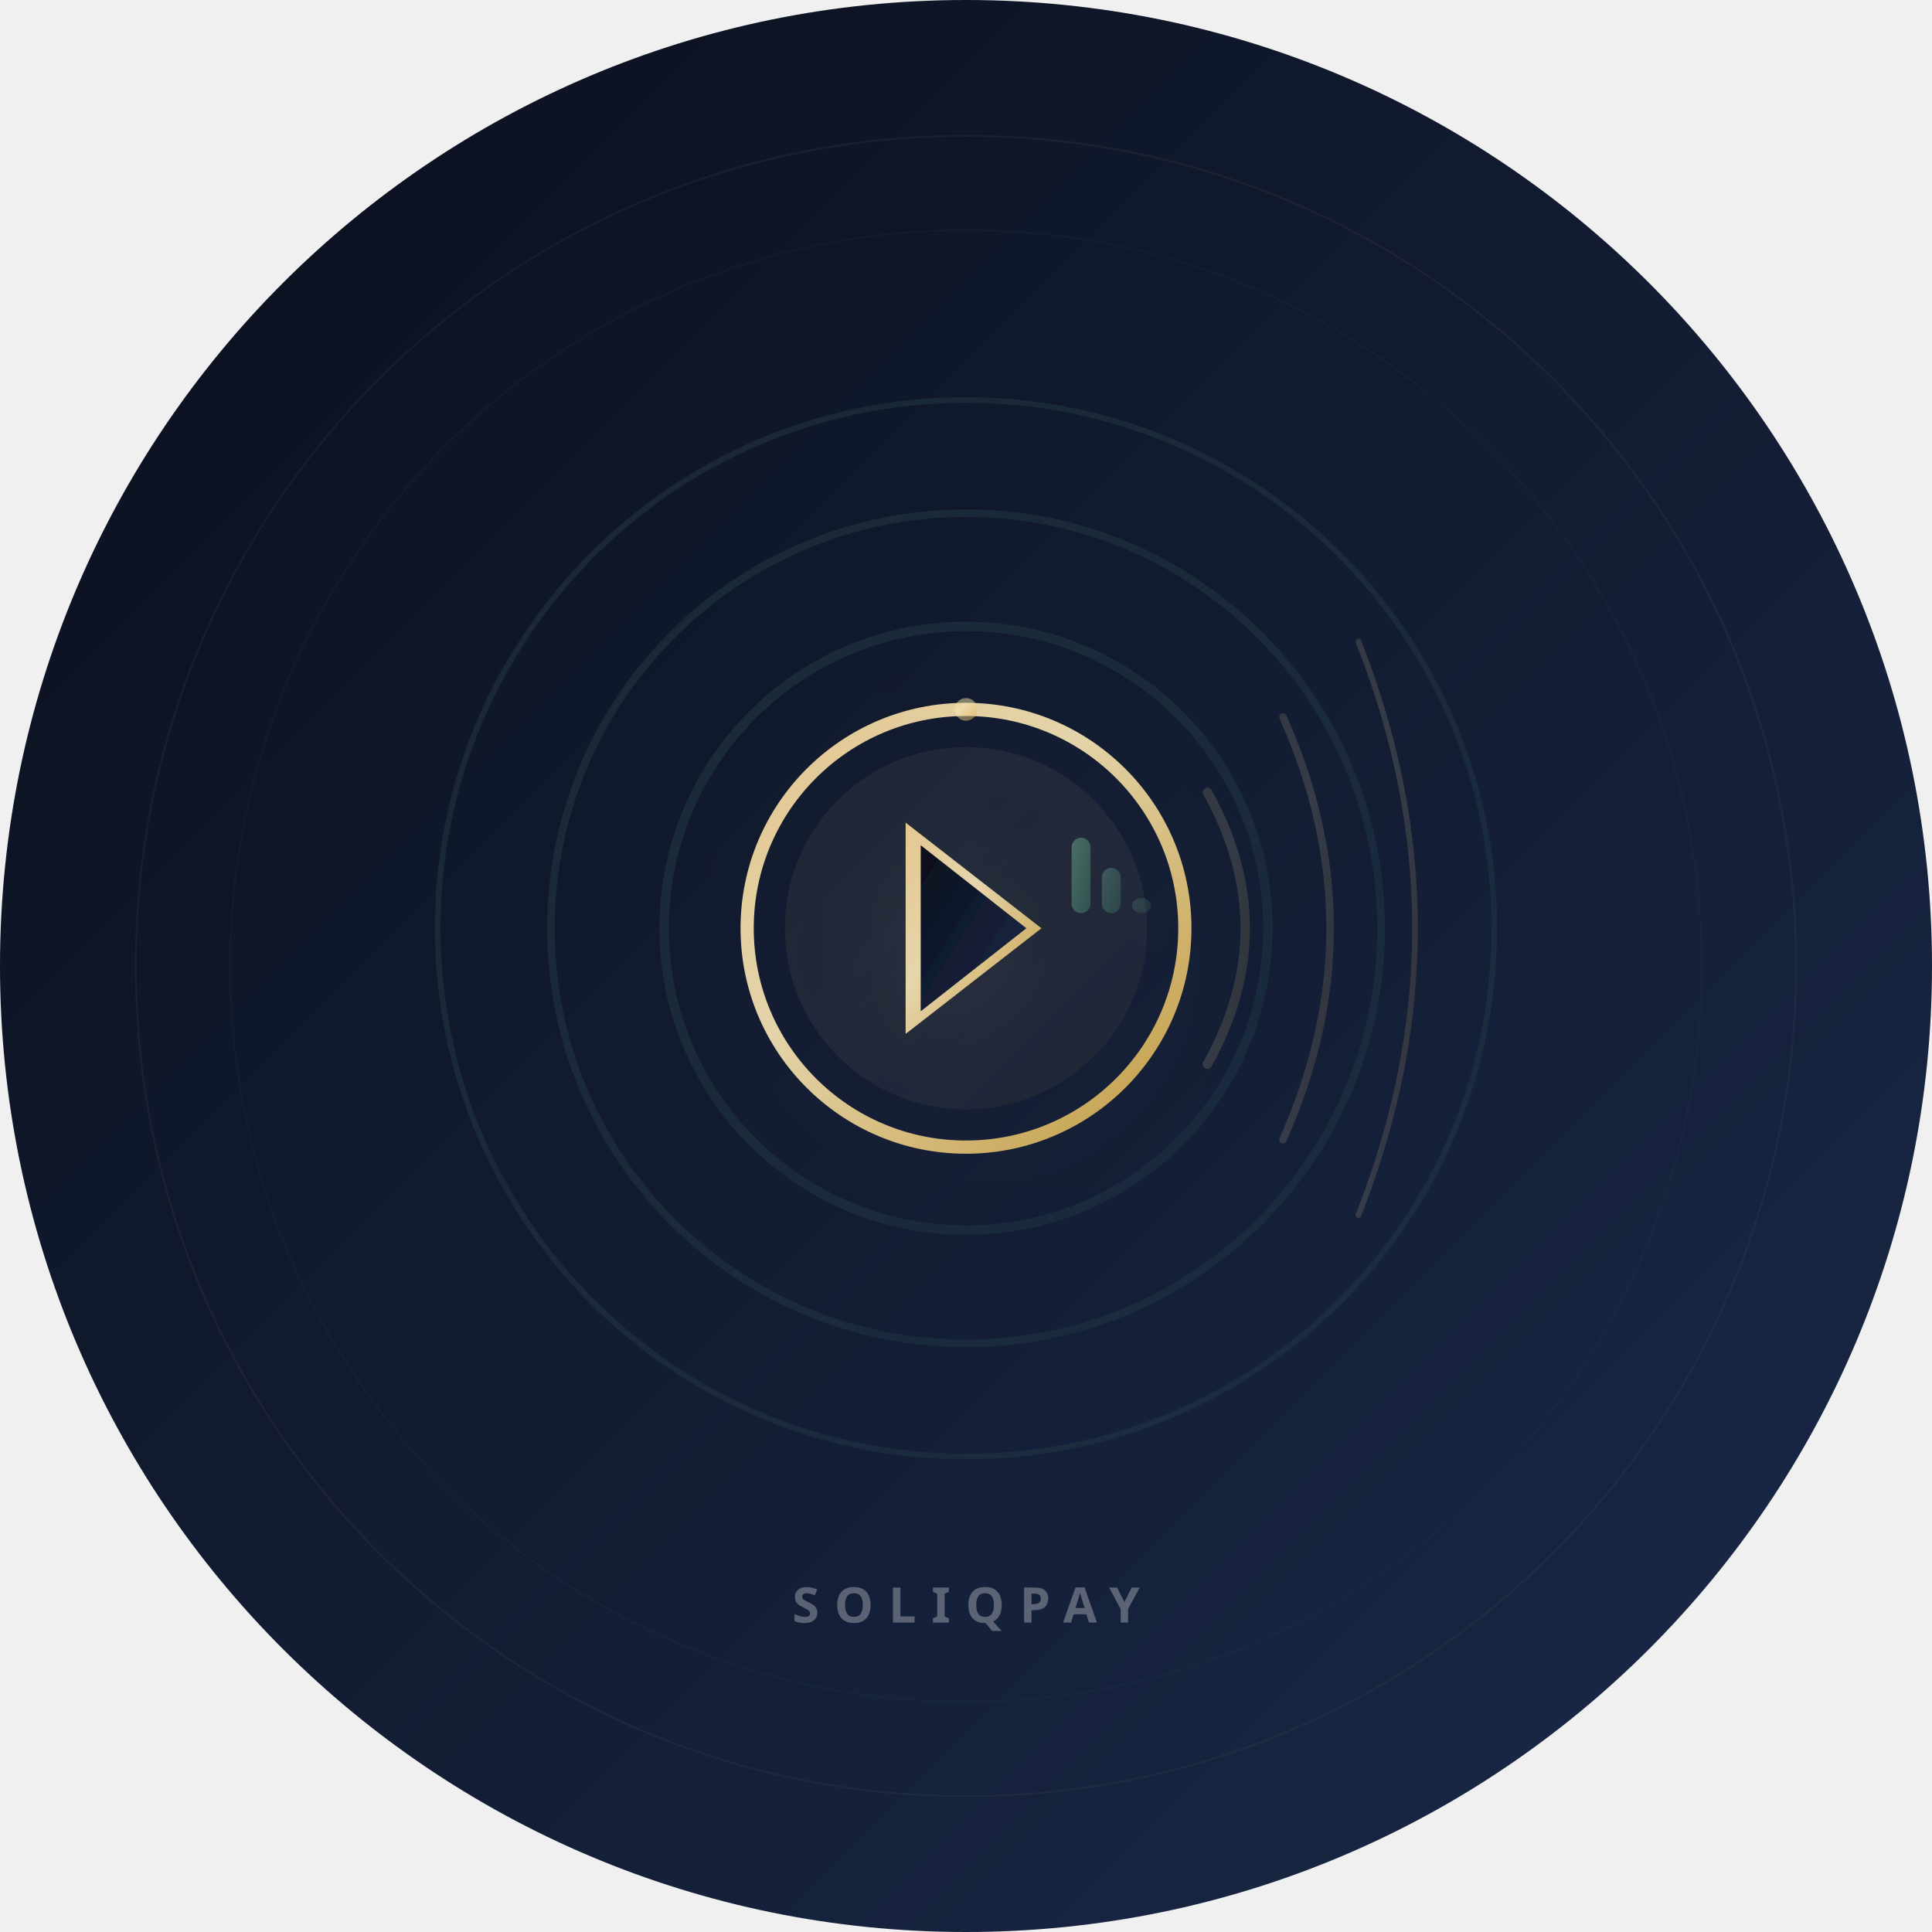
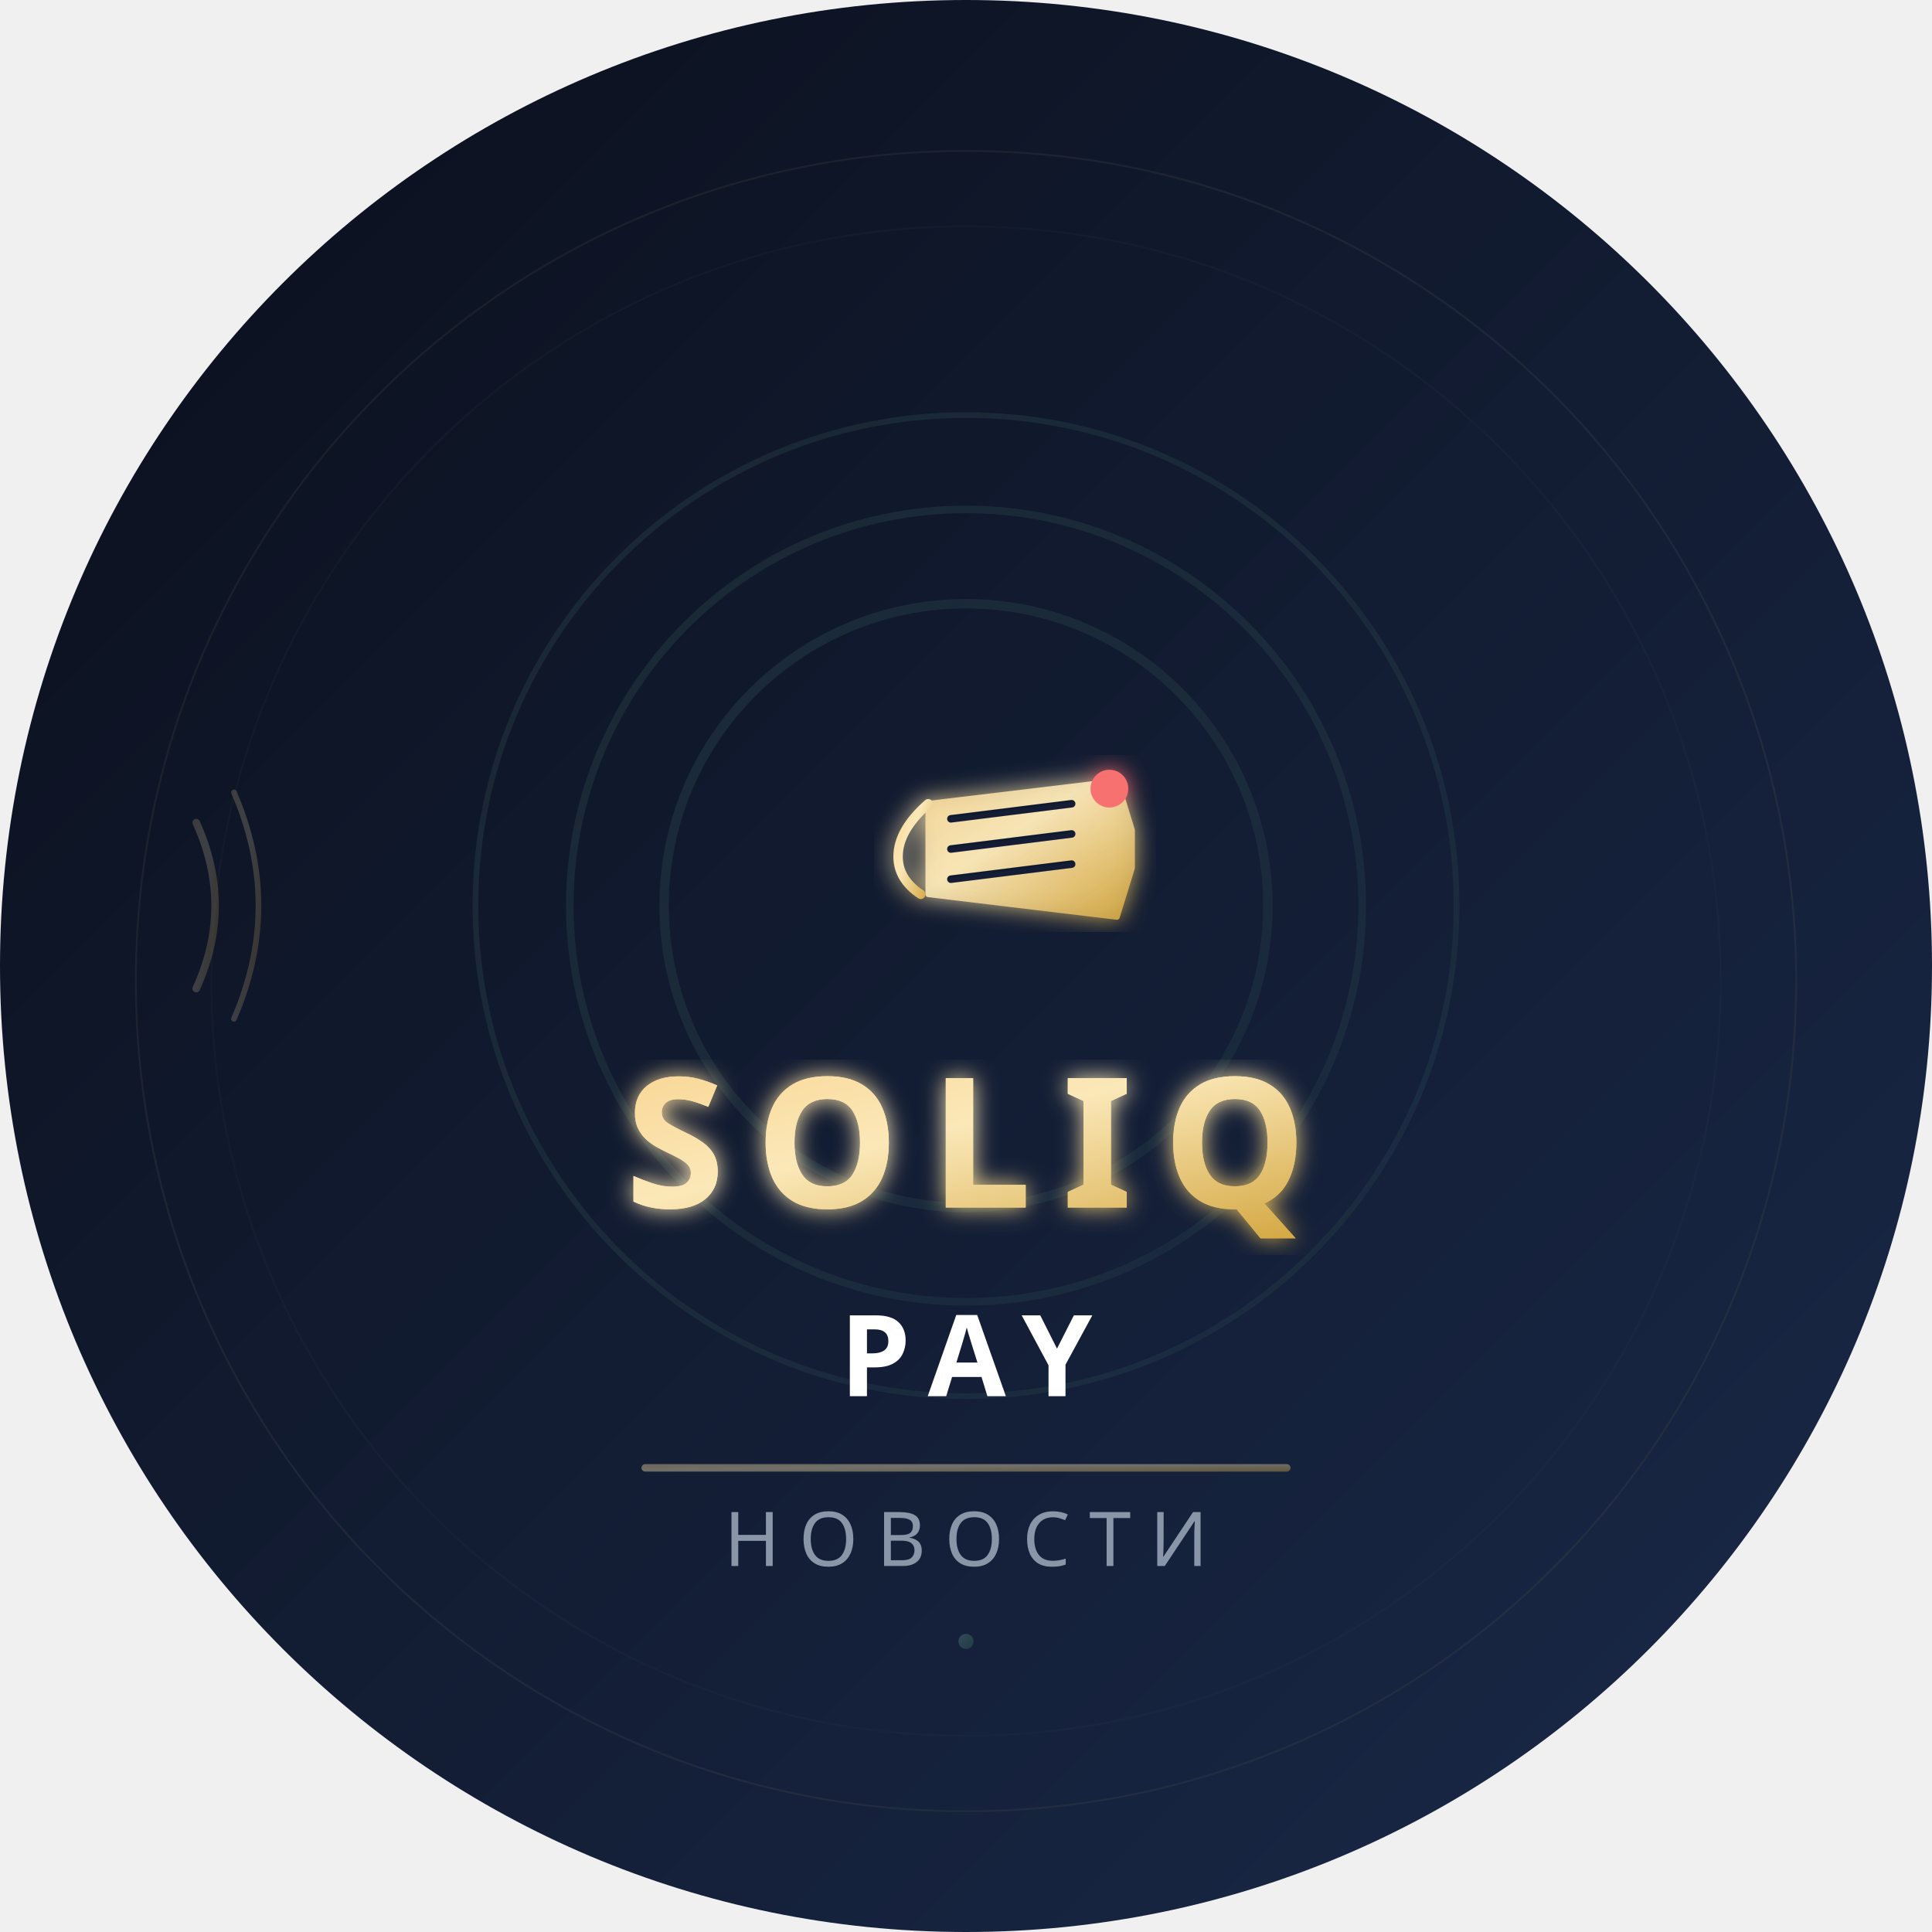
<svg xmlns="http://www.w3.org/2000/svg" viewBox="0 0 512 512">
  <defs>
    <linearGradient id="bg" x1="0" y1="0" x2="1" y2="1">
      <stop offset="0%" stop-color="#0a0e1a" />
      <stop offset="100%" stop-color="#1a2a4a" />
    </linearGradient>
    <linearGradient id="gold" x1="0" y1="0" x2="1" y2="1">
      <stop offset="0%" stop-color="#f9d898" />
      <stop offset="40%" stop-color="#fbe8b8" />
      <stop offset="100%" stop-color="#d4a843" />
    </linearGradient>
    <linearGradient id="teal" x1="0" y1="0" x2="1" y2="1">
      <stop offset="0%" stop-color="#77b39b" />
      <stop offset="100%" stop-color="#3d7a62" />
    </linearGradient>
-     <filter id="depth">
-       <feDropShadow dx="0" dy="6" stdDeviation="12" flood-color="#f9d898" flood-opacity="0.06" />
+     <filter id="glow">
+       <feGaussianBlur stdDeviation="3" result="b" />
+       <feMerge>
+         <feMergeNode in="b" />
+         <feMergeNode in="SourceGraphic" />
+       </feMerge>
    </filter>
  </defs>
  <rect width="512" height="512" rx="512" fill="url(#bg)" />
-   <circle cx="256" cy="256" r="220" fill="none" stroke="url(#gold)" stroke-width="0.5" opacity="0.05" />
-   <circle cx="256" cy="256" r="195" fill="none" stroke="url(#teal)" stroke-width="0.5" opacity="0.04" />
+   <circle cx="256" cy="260" r="220" fill="none" stroke="url(#gold)" stroke-width="0.5" opacity="0.06" />
+   <circle cx="256" cy="260" r="200" fill="none" stroke="url(#teal)" stroke-width="0.5" opacity="0.04" />
  <g stroke="url(#teal)" fill="none" stroke-linecap="round" opacity="0.12">
-     <circle cx="256" cy="246" r="140" stroke-width="1.5" />
-     <circle cx="256" cy="246" r="110" stroke-width="2" />
-     <circle cx="256" cy="246" r="80" stroke-width="2.5" />
+     <circle cx="256" cy="240" r="130" stroke-width="1.5" />
+     <circle cx="256" cy="240" r="105" stroke-width="2" />
+     <circle cx="256" cy="240" r="80" stroke-width="2.5" />
  </g>
-   <g transform="translate(256, 246)" filter="url(#depth)">
-     <circle cx="0" cy="0" r="58" fill="none" stroke="url(#gold)" stroke-width="3.5" opacity="0.9" />
-     <circle cx="0" cy="0" r="48" fill="url(#gold)" opacity="0.06" />
-     <polygon points="-16,-28 20,0 -16,28" fill="url(#gold)" opacity="0.9" />
-     <polygon points="-12,-22 16,0 -12,22" fill="url(#bg)" />
-     <rect x="28" y="-24" width="5" height="20" rx="2.5" fill="url(#teal)" opacity="0.5" />
-     <rect x="36" y="-16" width="5" height="12" rx="2.5" fill="url(#teal)" opacity="0.35" />
-     <rect x="44" y="-8" width="5" height="4" rx="2.5" fill="url(#teal)" opacity="0.2" />
-     <circle cx="0" cy="-58" r="3" fill="url(#gold)" opacity="0.5" />
+   <g transform="translate(256, 225)" filter="url(#glow)">
+     <path d="M-10 -12 L40 -18 L44 -5 L44 5 L40 18 L-10 12 Z" fill="url(#gold)" opacity="0.9" stroke="url(#gold)" stroke-width="1.5" stroke-linejoin="round" />
+     <line x1="-4" y1="-8" x2="28" y2="-12" stroke="url(#bg)" stroke-width="2" stroke-linecap="round" />
+     <line x1="-4" y1="0" x2="28" y2="-4" stroke="url(#bg)" stroke-width="2" stroke-linecap="round" />
+     <line x1="-4" y1="8" x2="28" y2="4" stroke="url(#bg)" stroke-width="2" stroke-linecap="round" />
+     <path d="M-10 -12 Q-18 -5 -18 2 Q-18 8 -12 12" fill="none" stroke="url(#gold)" stroke-width="2.5" stroke-linecap="round" />
+     <circle cx="38" cy="-16" r="5" fill="#f87171" />
  </g>
-   <g stroke="url(#gold)" fill="none" stroke-linecap="round" opacity="0.15">
-     <path d="M320 210 Q340 246 320 282" stroke-width="2.5" />
-     <path d="M340 190 Q365 246 340 302" stroke-width="2" />
-     <path d="M360 170 Q390 246 360 322" stroke-width="1.5" />
+   <g stroke="url(#gold)" fill="none" stroke-linecap="round" opacity="0.2">
+     <path d="M52 218 Q62 240 52 262" stroke-width="2" />
+     <path d="M62 210 Q75 240 62 270" stroke-width="1.5" />
  </g>
-   <text x="256" y="430" text-anchor="middle" fill="white" font-size="13" font-weight="600" font-family="system-ui, sans-serif" letter-spacing="4" opacity="0.3">SOLIQPAY</text>
+   <text x="256" y="320" text-anchor="middle" fill="url(#gold)" font-size="48" font-weight="900" font-family="system-ui, sans-serif" letter-spacing="8" filter="url(#glow)">SOLIQ</text>
+   <text x="256" y="320" text-anchor="middle" fill="url(#gold)" font-size="48" font-weight="900" font-family="system-ui, sans-serif" letter-spacing="8">SOLIQ</text>
+   <text x="256" y="370" text-anchor="middle" fill="white" font-size="30" font-weight="600" font-family="system-ui, sans-serif" letter-spacing="6">PAY</text>
+   <rect x="170" y="388" width="172" height="2" rx="1" fill="url(#gold)" opacity="0.4" />
+   <text x="256" y="415" text-anchor="middle" fill="#8896a8" font-size="20" font-weight="500" font-family="system-ui, sans-serif" letter-spacing="5">НОВОСТИ</text>
+   <circle cx="256" cy="435" r="2" fill="url(#teal)" opacity="0.3" />
</svg>
